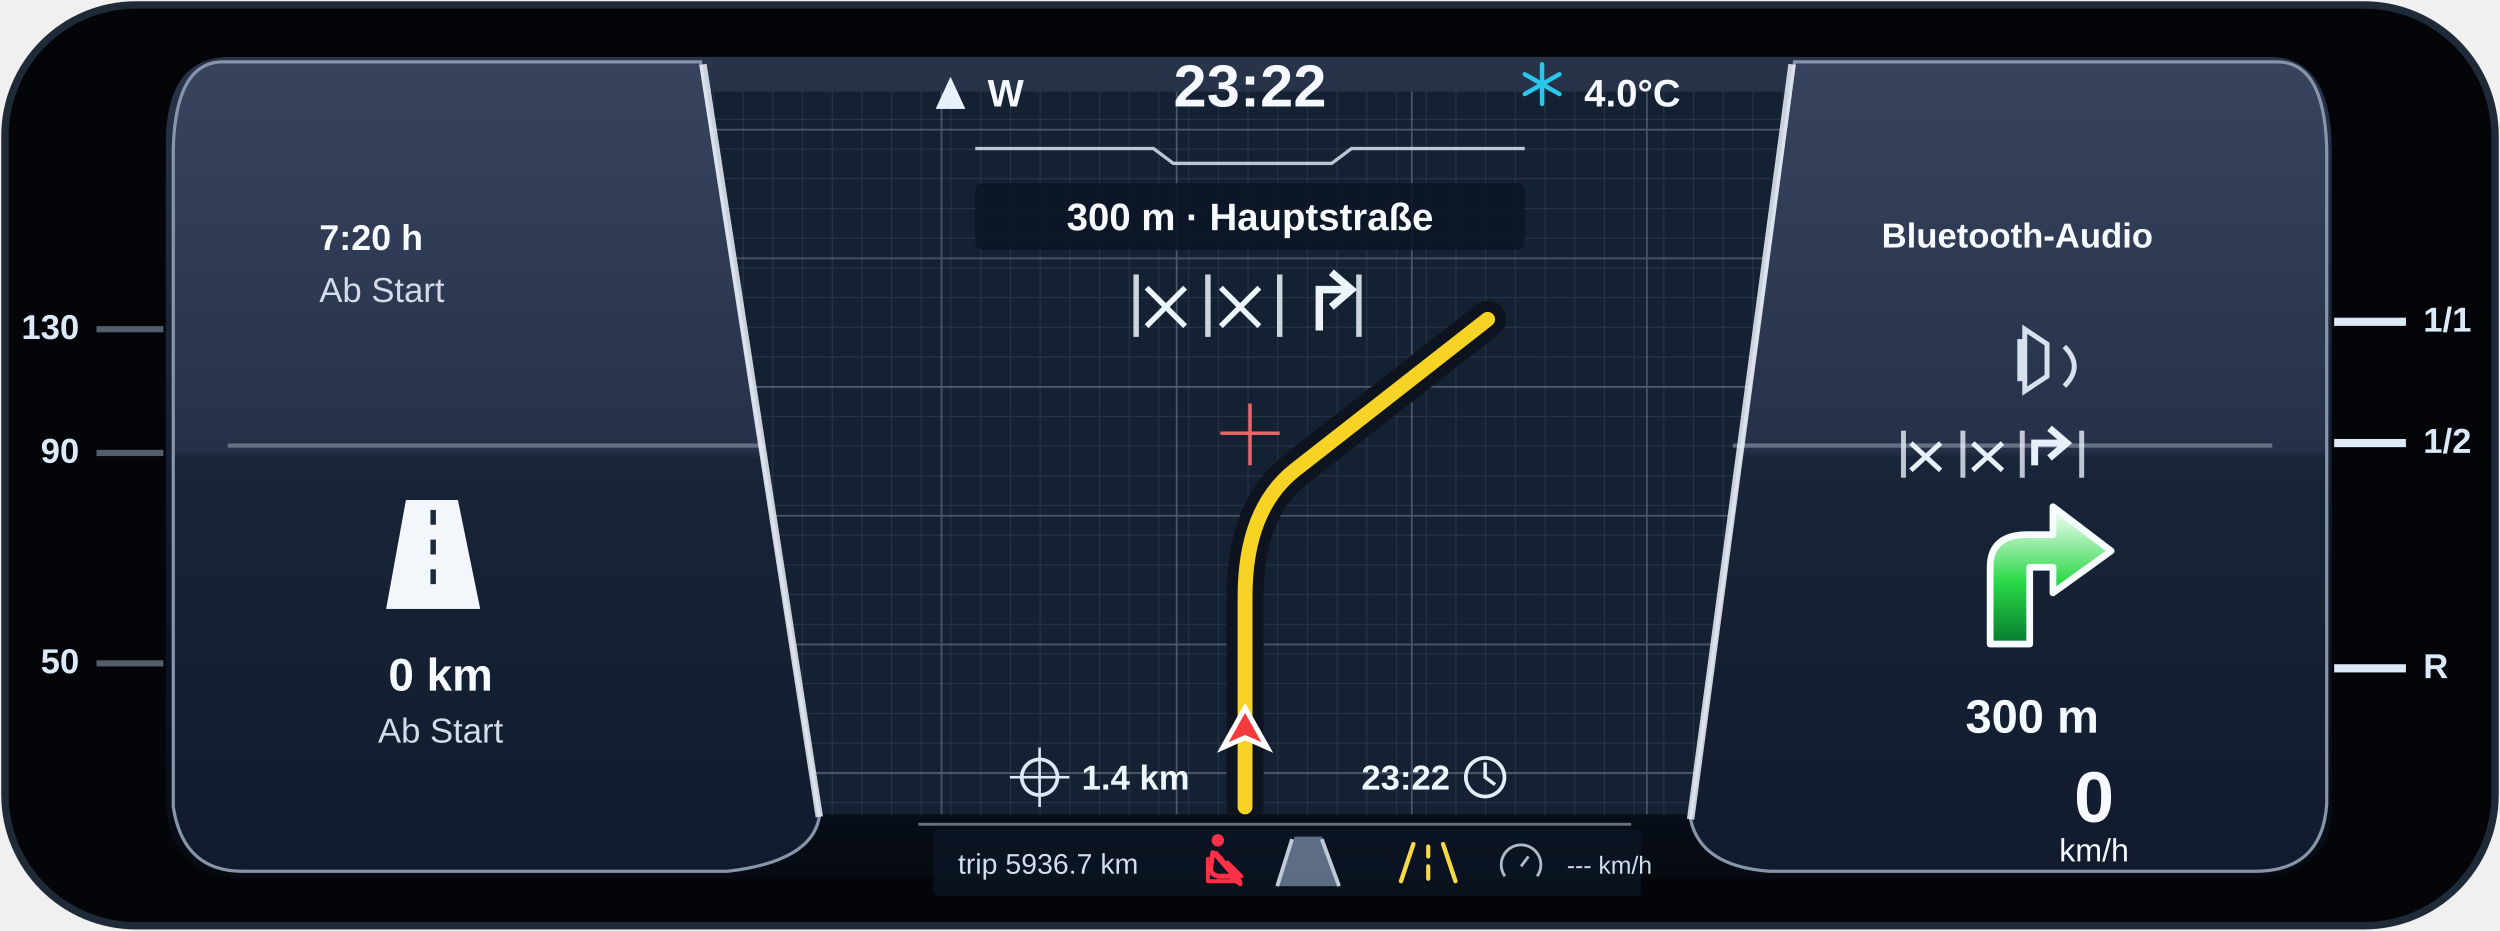
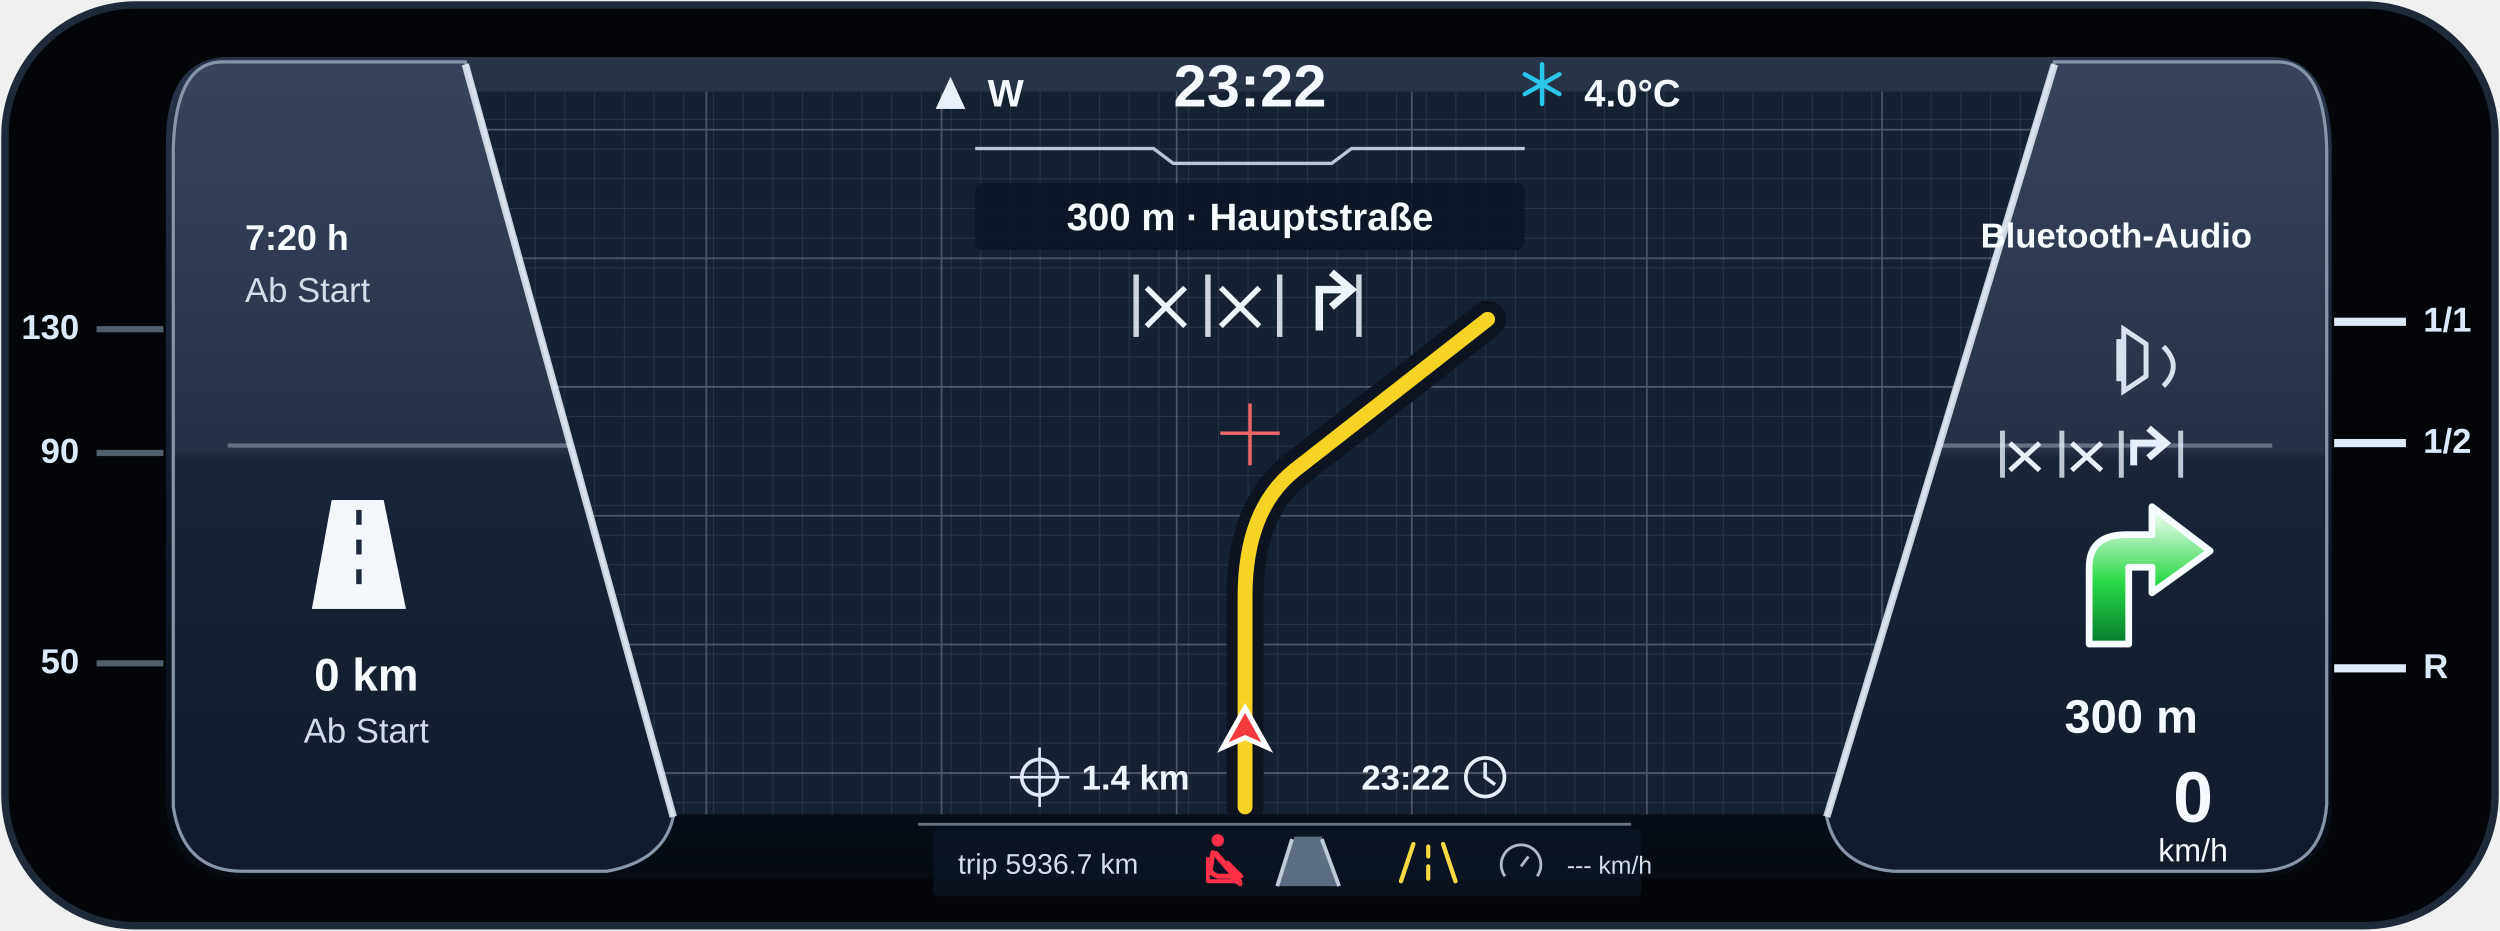
<svg xmlns="http://www.w3.org/2000/svg" id="navv-wide-svg" viewBox="0 0 1010 376" preserveAspectRatio="xMidYMid meet" role="img" aria-label="AID10 Wide: trapezförmige Seiteninstrumente, zentrale Karte und getrennte Navigationsanzeigen">
  <defs>
    <style>
#navv-wide-svg{font-family:Arial,"Helvetica Neue",Helvetica,sans-serif;font-variant-numeric:tabular-nums}
.w-primary{fill:#f7fbff;font-weight:600}.w-sub{fill:#d3dce8;font-weight:500}.w-small{font-size:14px}
</style>
    <linearGradient id="w-surface" x1="0" y1="0" x2="0" y2="1">
      <stop stop-color="#28344a" />
      <stop offset=".65" stop-color="#0d1728" />
      <stop offset="1" stop-color="#060b12" />
    </linearGradient>
    <linearGradient id="w-panel" x1="0" y1="0" x2="0" y2="1">
      <stop stop-color="#38435e" />
      <stop offset=".48" stop-color="#263149" />
      <stop offset=".49" stop-color="#182438" />
      <stop offset="1" stop-color="#121b2d" />
    </linearGradient>
    <linearGradient id="w-turn" x1="0" y1="1" x2="0" y2="0">
      <stop stop-color="#057a2d" />
      <stop offset=".45" stop-color="#29d946" />
      <stop offset="1" stop-color="#fff" />
    </linearGradient>
    <pattern id="w-grid-fine" width="12" height="12" patternUnits="userSpaceOnUse">
      <path d="M12 0H0V12" fill="none" stroke="#a1acbd" stroke-opacity=".18" stroke-width=".6" />
    </pattern>
    <pattern id="w-grid-coarse" width="95" height="52" patternUnits="userSpaceOnUse">
      <path d="M95 0H0V52" fill="none" stroke="#bfc7d5" stroke-opacity=".31" stroke-width="1.4" />
    </pattern>
    <clipPath id="w-map-clip">
-       <path d="M284 37H723L685 329H331Z" />
+       <path d="M188 37H830L738 329H272Z" />
    </clipPath>
  </defs>
  <rect x="2" y="2" width="1006" height="372" rx="53" fill="#030508" stroke="#1e2a38" stroke-width="3" />
  <path d="M93 23H917Q941 23 942 58V329Q940 355 907 355H101Q68 355 67 324V58Q67 23 93 23Z" fill="url(#w-surface)" />
  <g id="wide-map-surface" clip-path="url(#w-map-clip)">
-     <rect x="276" y="37" width="465" height="310" fill="#142132" />
+     <rect x="180" y="37" width="660" height="310" fill="#142132" />
    <g id="wide-grid">
-       <rect x="276" y="37" width="465" height="310" fill="url(#w-grid-fine)" />
-       <rect x="276" y="37" width="465" height="310" fill="url(#w-grid-coarse)" />
+       <rect x="180" y="37" width="660" height="310" fill="url(#w-grid-fine)" />
+       <rect x="180" y="37" width="660" height="310" fill="url(#w-grid-coarse)" />
      <path d="M505 163v25m-12-13h24" stroke="#ed6667" stroke-width="1.4" fill="none" />
    </g>
    <g id="wide-map-visual" style="display:none">
-       <rect x="276" y="37" width="465" height="310" fill="#253a45" />
+       <rect x="180" y="37" width="660" height="310" fill="#253a45" />
      <path d="M297 79H698M300 139H704M300 235H701M348 35V344M430 35V345M559 37V343M638 37V345" stroke="#6e8091" stroke-width="27" fill="none" />
      <path d="M297 79H698M300 139H704M300 235H701M348 35V344M430 35V345M559 37V343M638 37V345" stroke="#a4b4be" stroke-opacity=".7" stroke-width="2" fill="none" />
      <rect x="372" y="163" width="34" height="49" fill="#364b55" />
      <rect x="578" y="168" width="35" height="42" fill="#314852" />
    </g>
    <g id="wide-map-route">
      <path d="M503 326V241Q503 206 523 190L601 129" stroke="#0d1420" stroke-width="15" fill="none" stroke-linecap="round" stroke-linejoin="round" />
      <path d="M503 326V241Q503 206 523 190L601 129" stroke="#f7d325" stroke-width="6" fill="none" stroke-linecap="round" stroke-linejoin="round" />
      <path d="M494 302l9-16 9 16-9-4z" fill="#f53a3b" stroke="#fff" stroke-width="2" />
    </g>
    <g id="wide-app-placeholder" style="display:none">
      <rect x="404" y="150" width="202" height="76" rx="8" fill="#0c1728" stroke="#527891" stroke-opacity=".6" />
      <text x="505" y="183" fill="#d8e7f5" text-anchor="middle" font-size="17" font-weight="600">CarPlay-App</text>
      <text x="505" y="206" fill="#94acbd" text-anchor="middle" font-size="12">Vorschau · nur Editor</text>
    </g>
    <g id="wide-off-placeholder" style="display:none">
      <text x="505" y="185" fill="#8ea4ba" text-anchor="middle" font-size="18" font-weight="600">CarPlay aus</text>
      <text x="505" y="209" fill="#6f8398" text-anchor="middle" font-size="12">nur Editor</text>
    </g>
  </g>
  <g id="wide-side-panels">
-     <path d="M90 25H283L331 330Q328 348 294 352H98Q74 352 70 326V60Q71 25 90 25Z" fill="url(#w-panel)" stroke="#8795aa" stroke-width="1.3" />
-     <path d="M920 25H725L683 331Q687 350 715 352H911Q938 352 940 325V60Q939 25 920 25Z" fill="url(#w-panel)" stroke="#8795aa" stroke-width="1.3" />
-     <path d="M92 180H309M700 180H918" stroke="#bcc9d9" stroke-opacity=".42" stroke-width="1.7" />
-     <path d="M284 26L331 330M724 26L683 331" stroke="#ebf2fb" stroke-width="3" opacity=".84" />
+     <path d="M90 25H188L272 330Q268 348 245 352H98Q74 352 70 326V60Q71 25 90 25Z" fill="url(#w-panel)" stroke="#8795aa" stroke-width="1.3" />
+     <path d="M920 25H830L738 330Q742 350 765 352H911Q938 352 940 325V60Q939 25 920 25Z" fill="url(#w-panel)" stroke="#8795aa" stroke-width="1.3" />
+     <path d="M92 180H231M784 180H918" stroke="#bcc9d9" stroke-opacity=".42" stroke-width="1.7" />
+     <path d="M188 26L272 330M830 26L738 330" stroke="#ebf2fb" stroke-width="3" opacity=".84" />
  </g>
  <g id="wide-top-status" fill="#f5f9ff">
    <path d="M384 31l-6 13h12z" fill="#e7f0fb" />
    <text x="399" y="43" font-size="15.5" font-weight="600">W</text>
    <text x="505" y="43" text-anchor="middle" font-size="24" font-weight="650" letter-spacing=".1">23:22</text>
    <g transform="translate(623 34)" stroke="#2bc7eb" stroke-width="1.8" stroke-linecap="round">
      <path d="M0-8V8M-7-4L7 4M-7 4L7-4" />
    </g>
    <text x="640" y="43" font-size="15.5" font-weight="600">4.0°C</text>
    <path d="M394 60H466l8 6h64l8-6h70" fill="none" stroke="#dce7f3" stroke-width="1.35" opacity=".83" />
  </g>
  <g id="wide-top-text" fill="#f7fbff" text-anchor="middle">
    <rect x="394" y="74" width="222" height="27" rx="3" fill="#0b1423" opacity=".84" />
    <text id="wide-top-label" x="505" y="93" font-size="15.5" font-weight="600">300 m · Hauptstraße</text>
  </g>
  <g id="wide-top-lanes" fill="none" stroke="#edf5fc" stroke-width="2.2" stroke-linecap="square">
    <path d="M459 112v23m29-23v23m29-23v23m32-23v23" opacity=".85" />
    <path d="M464 117l14 14m0-14l-14 14M494 117l14 14m0-14l-14 14" />
    <path d="M533 132v-15h12m-6-6l7 6-7 6" stroke-width="3" />
  </g>
-   <g id="wide-left-info">
+   <g id="wide-left-info" transform="translate(-30 0)">
    <text x="129" y="101" font-size="14.5" class="w-primary">7:20 h</text>
    <text x="129" y="122" font-size="14" class="w-sub">Ab Start</text>
    <path d="M185 202h-21l-8 44h38z" fill="#f3f7fc" />
    <path d="M175 206v36" stroke="#1b293a" stroke-width="2.2" stroke-dasharray="6 6" />
    <text x="178" y="279" text-anchor="middle" font-size="18.5" class="w-primary">0 km</text>
    <text x="178" y="300" text-anchor="middle" font-size="14" class="w-sub">Ab Start</text>
  </g>
-   <g id="wide-right-media">
+   <g id="wide-right-media" transform="translate(40 0)">
    <text x="815" y="100" text-anchor="middle" font-size="14" class="w-primary">Bluetooth-Audio</text>
    <g stroke="#d7e1ef" stroke-width="2" fill="none">
      <path d="M818 133l9 6v13l-9 6zM816 137v17M834 140q8 8 0 16" />
    </g>
  </g>
-   <g id="wide-dial-lanes" fill="none" stroke="#e7effa" stroke-width="2">
+   <g id="wide-dial-lanes" transform="translate(40 0)" fill="none" stroke="#e7effa" stroke-width="2">
    <path d="M769 174v19m24-19v19m24-19v19m24-19v19" opacity=".8" />
    <path d="M772 179l12 11m0-11l-12 11M797 179l12 11m0-11l-12 11" />
    <path d="M822 188v-9h12m-6-6l7 6-7 6" stroke-width="2.8" />
  </g>
-   <g id="wide-right-turn" transform="translate(49.2 13.9) scale(.94)">
-     <path id="wide-turn-silhouette" d="M803 262v-33q0-14 16-14h11v-12l25 19-25 18v-11h-10v33z" fill="url(#w-turn)" stroke="#f7fcff" stroke-width="2.9" stroke-linecap="round" stroke-linejoin="round" />
+   <g id="wide-right-turn" transform="translate(40 0)">
+     <g transform="translate(49.2 13.9) scale(.94)">
+       <path id="wide-turn-silhouette" d="M803 262v-33q0-14 16-14h11v-12l25 19-25 18v-11h-10v33z" fill="url(#w-turn)" stroke="#f7fcff" stroke-width="2.9" stroke-linecap="round" stroke-linejoin="round" />
+     </g>
  </g>
-   <g id="wide-dial-distance" fill="#f4f8ff">
+   <g id="wide-dial-distance" transform="translate(40 0)" fill="#f4f8ff">
    <text x="821" y="296" text-anchor="middle" font-size="19" font-weight="650">300 m</text>
  </g>
-   <g id="wide-speed" fill="#f6f9ff">
+   <g id="wide-speed" transform="translate(40 0)" fill="#f6f9ff">
    <text x="846" y="332" text-anchor="middle" font-size="29" font-weight="650">0</text>
    <text x="846" y="348" text-anchor="middle" font-size="13">km/h</text>
  </g>
  <g id="wide-bottom-info" fill="#edf5ff" font-size="14" font-weight="600">
    <g id="wide-bottom-distance">
      <circle cx="420" cy="314" r="7.2" fill="none" stroke="#dce8f5" stroke-width="1.5" />
      <path d="M420 302v24m-12-12h24" fill="none" stroke="#dce8f5" stroke-width="1.05" />
      <text x="437" y="319">1.4 km</text>
    </g>
    <g id="wide-bottom-eta">
      <text id="wide-bottom-eta-label" x="550" y="319">23:22</text>
      <circle cx="600" cy="314" r="7.8" stroke="#e4eef8" stroke-width="1.5" fill="none" />
      <path d="M600 308v6l4 3" stroke="#e4eef8" fill="none" stroke-width="1.4" />
    </g>
  </g>
  <g id="wide-footer" fill="#d2deeb" font-size="11.5" font-weight="500">
    <path d="M371 333H659" stroke="#b6c8d9" stroke-width="1.15" opacity=".55" />
    <rect x="377" y="335" width="286" height="27" rx="2" fill="#0c1728" opacity=".64" />
    <text x="387" y="353">trip 5936.7 km</text>
    <g id="wide-seatbelt-warning" transform="translate(485 336)" fill="none" stroke="#ff3047" stroke-linecap="round" stroke-linejoin="round">
      <circle cx="7" cy="3.5" r="2.5" fill="#ff3047" stroke="none" />
      <path d="M5 8.5L4 15q0 2 3 3h5l4 3" stroke-width="2" />
      <path d="M6.2 9l8 9.3" stroke-width="2.4" />
      <path d="M3 11v9h13" stroke-width="1.6" />
      <path d="M11 12.5l5.5 5.5" stroke-width="1.6" />
      <rect x="12.5" y="18" width="3.8" height="2.4" rx=".6" fill="#ff3047" stroke="none" />
    </g>
    <path d="M516 358l7-20h11l7 20" fill="#6c8097" opacity=".83" />
    <path d="M522 339l-6 19m18-19l7 19" fill="none" stroke="#becbd9" stroke-width="1.55" />
    <g id="wide-yellow-road-guidance" fill="none" stroke="#f8d843" stroke-width="1.75" stroke-linecap="round" stroke-linejoin="round">
      <path d="M566 356l5-15M588 356l-5-15" />
      <path d="M577 342v4m0 4v5" stroke-width="1.7" />
    </g>
    <g fill="none" stroke="#cbd9e7" stroke-width="1.15" opacity=".84">
      <path d="M608 354a8 8 0 1 1 13 0M614.5 350l3-4" />
    </g>
    <text x="633" y="353" font-size="10">--- km/h</text>
  </g>
  <g id="wide-side-metrics" fill="#dbe9f8" font-size="14" font-weight="550">
    <g text-anchor="end" dominant-baseline="middle">
      <text x="32" y="133">130</text>
      <text x="32" y="183">90</text>
      <text x="32" y="268">50</text>
    </g>
    <path d="M39 133h27m-27 50h27m-27 85h27" stroke="#8699ad" stroke-width="2.5" opacity=".6" />
    <g text-anchor="start" dominant-baseline="middle">
      <text x="979" y="130">1/1</text>
      <text x="979" y="179">1/2</text>
      <text x="979" y="270">R</text>
    </g>
    <path d="M943 130h29m-29 49h29m-29 91h29" stroke="#dfeaf9" stroke-width="3.3" />
  </g>
  <g id="wide-carplay-overlay" style="display:none">
    <rect x="402" y="217" width="198" height="62" rx="8" fill="#122338" stroke="#6bafc9" stroke-width="1.4" />
    <text x="420" y="237" fill="#edf7ff" font-size="13">CarPlay-Manöverkarte</text>
    <text x="420" y="265" fill="#a2f7c6" font-size="19" font-weight="600">↱ 300 m</text>
  </g>
</svg>
